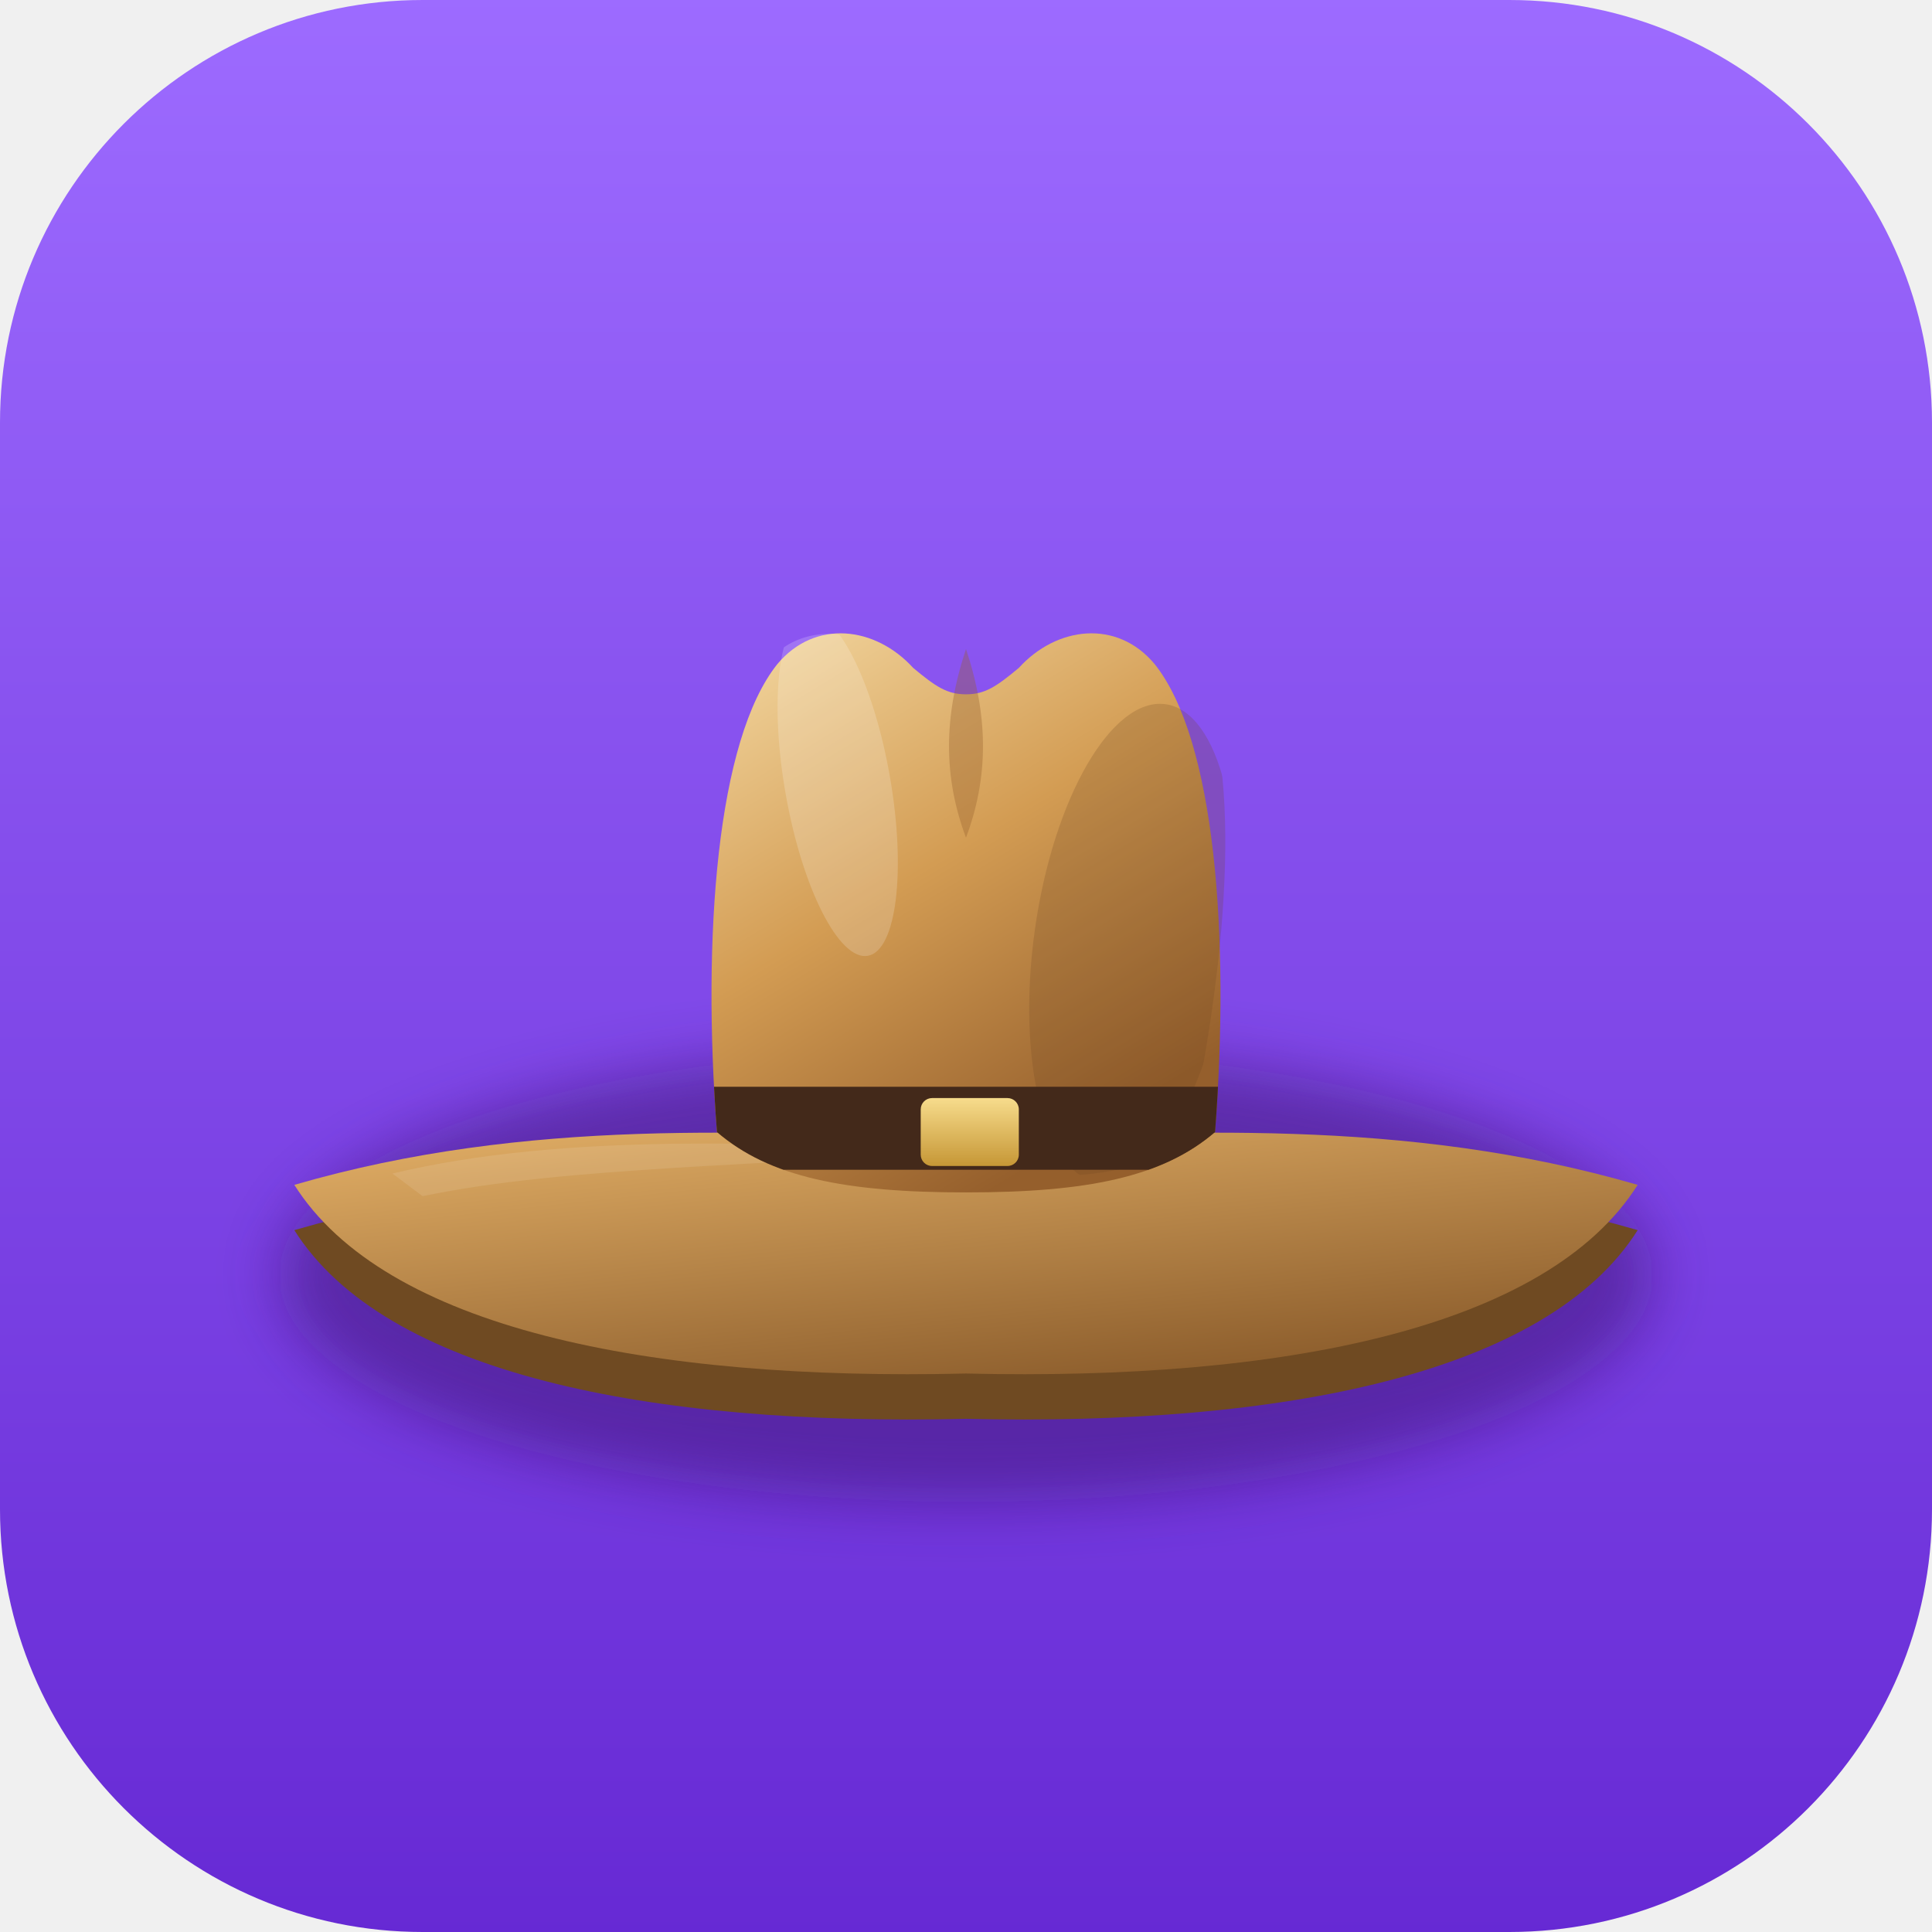
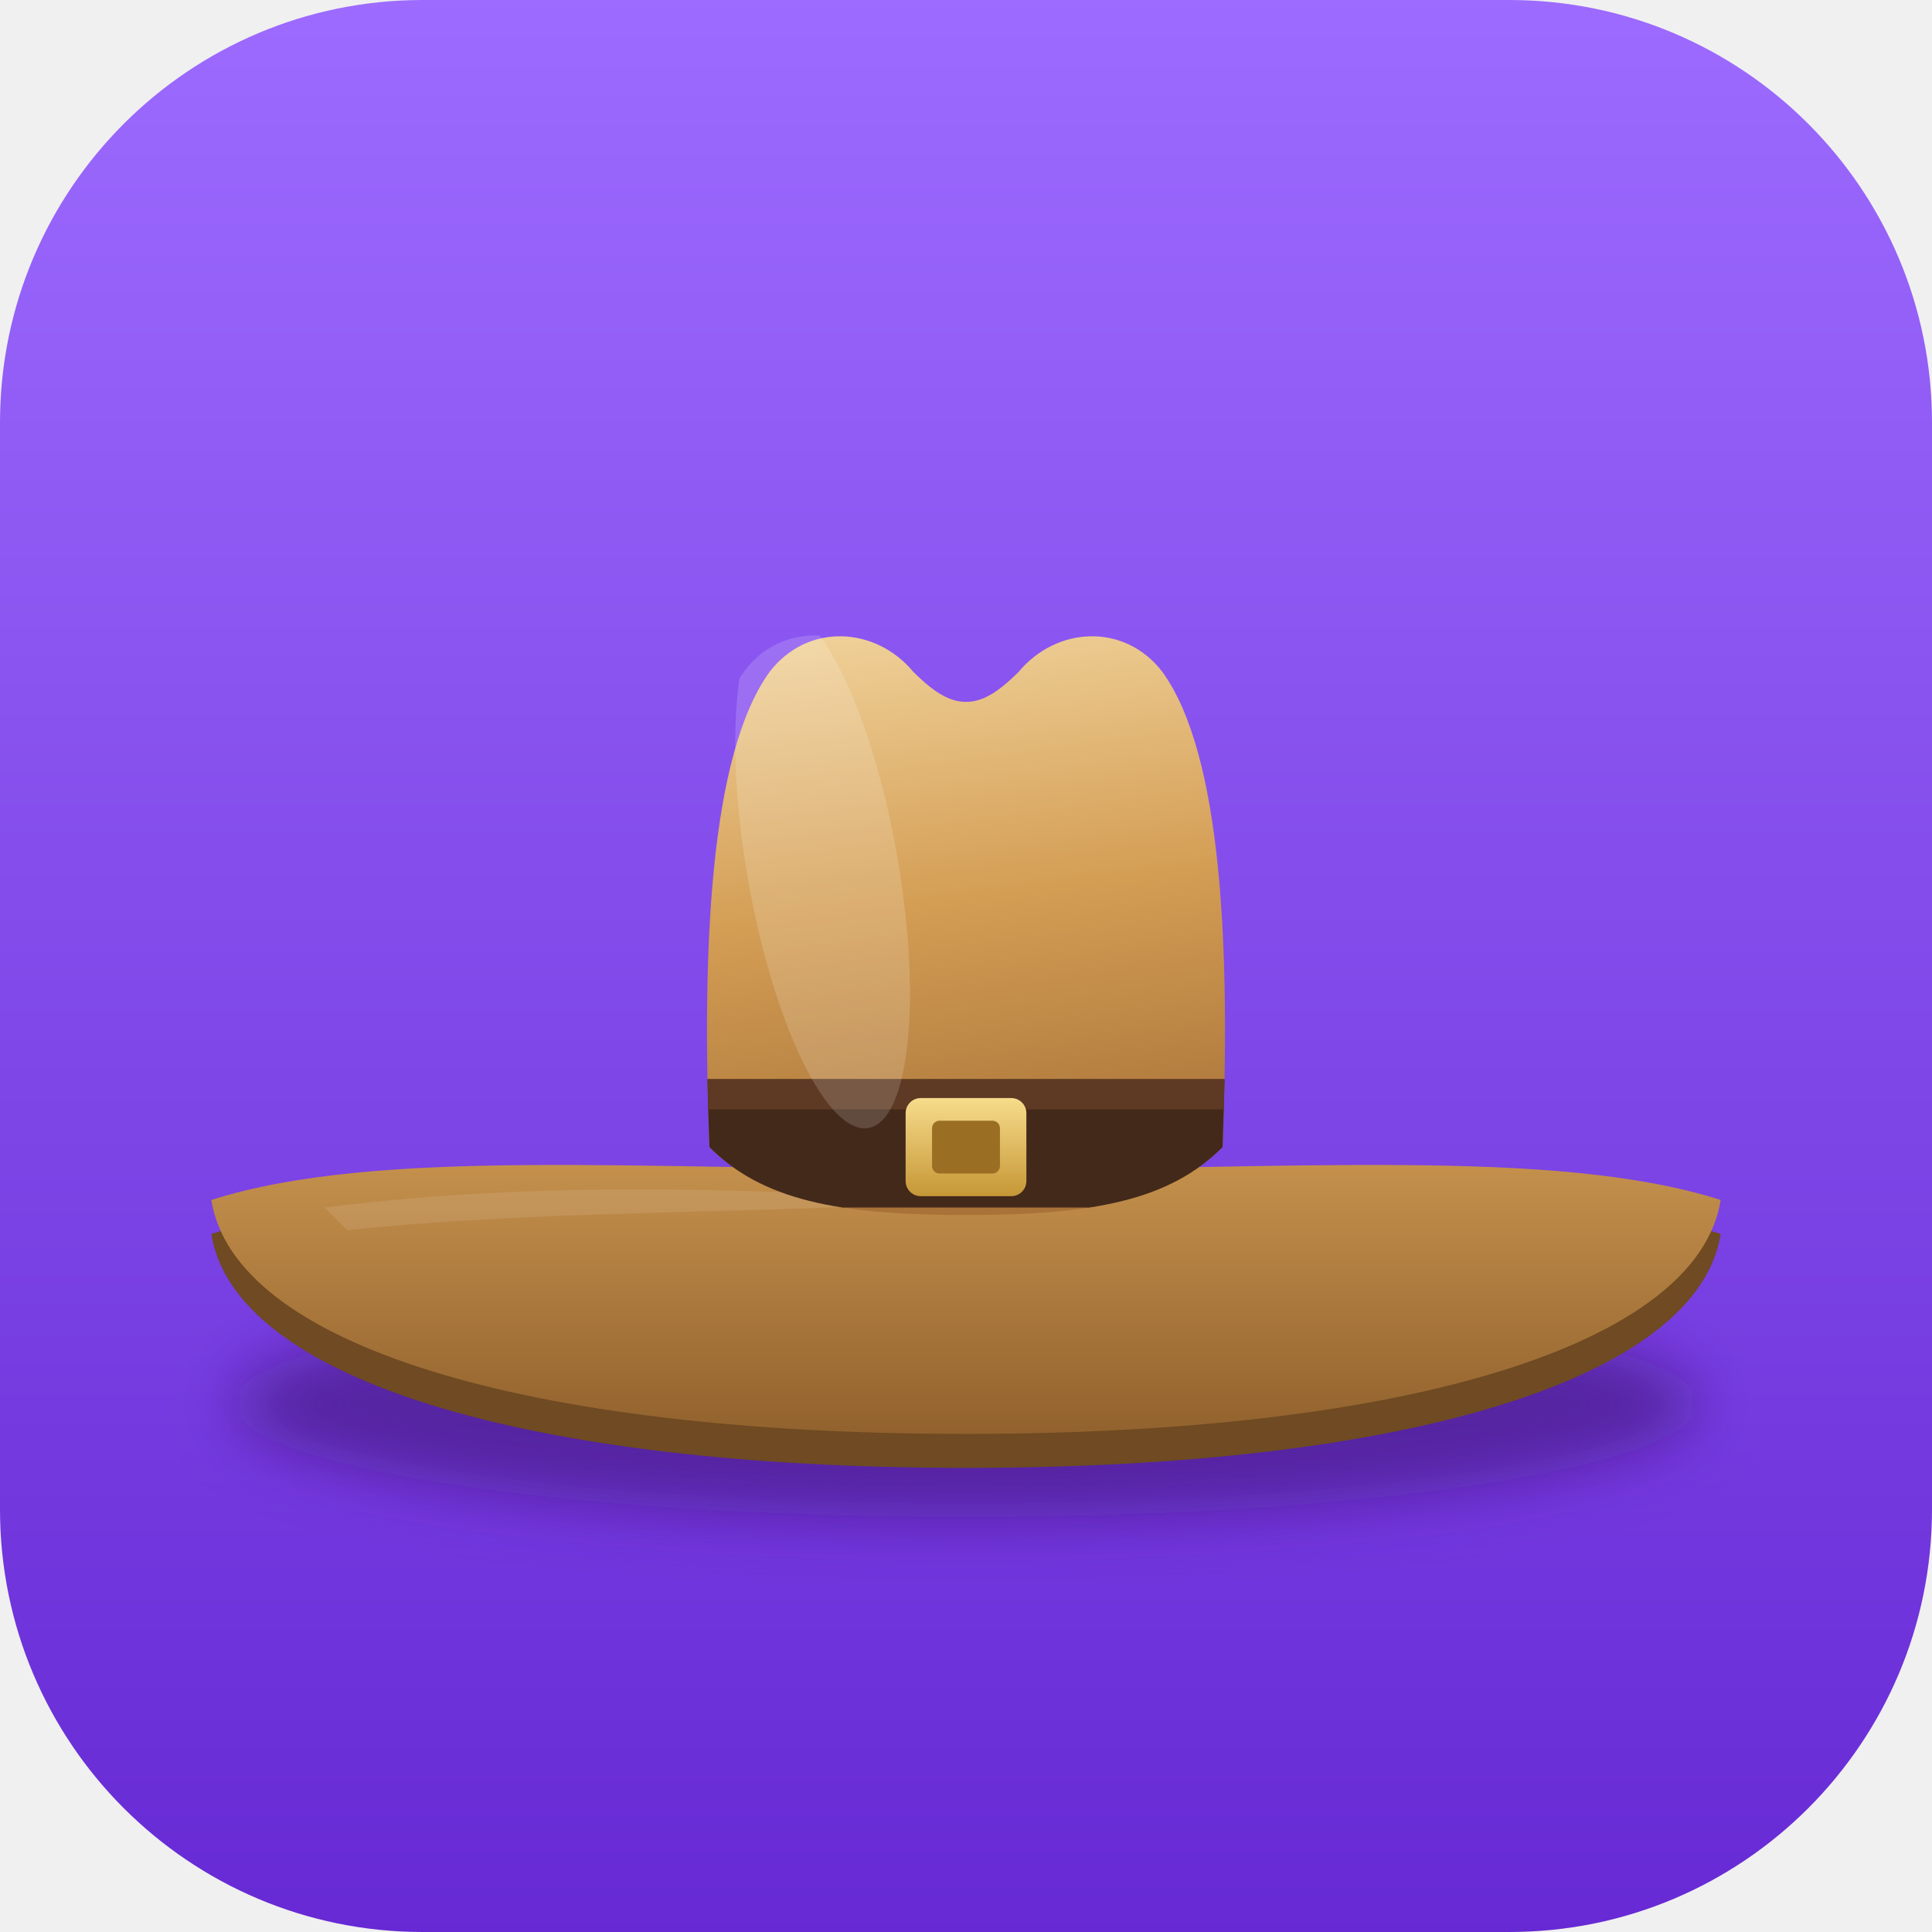
<svg xmlns="http://www.w3.org/2000/svg" viewBox="0 0 512 512" role="img" aria-label="Cowboy">
  <defs>
    <linearGradient id="bg" x1="0" y1="0" x2="0" y2="1">
      <stop offset="0" stop-color="#9d6bff" />
      <stop offset="1" stop-color="#6629d4" />
    </linearGradient>
-     <linearGradient id="brim" x1="0.1" y1="0" x2="0.7" y2="1">
-       <stop offset="0" stop-color="#dfac64" />
-       <stop offset="1" stop-color="#8c5d2c" />
+     <linearGradient id="crown" x1="0" y1="0" x2="0.12" y2="1">
+       <stop offset="0" stop-color="#f1d39c" />
+       <stop offset="0.5" stop-color="#d49e55" />
+       <stop offset="1" stop-color="#a87238" />
    </linearGradient>
-     <linearGradient id="crown" x1="0" y1="0" x2="0.55" y2="1">
-       <stop offset="0" stop-color="#f4d9a3" />
-       <stop offset="0.5" stop-color="#d39c53" />
-       <stop offset="1" stop-color="#955f2c" />
+     <linearGradient id="brim" x1="0" y1="0" x2="0" y2="1">
+       <stop offset="0" stop-color="#c4904c" />
+       <stop offset="1" stop-color="#92622e" />
    </linearGradient>
    <linearGradient id="buckle" x1="0" y1="0" x2="0" y2="1">
      <stop offset="0" stop-color="#f7dc8c" />
      <stop offset="1" stop-color="#c69736" />
    </linearGradient>
    <filter id="soft" x="-30%" y="-30%" width="160%" height="160%">
      <feGaussianBlur stdDeviation="8" />
    </filter>
    <clipPath id="crownClip">
-       <path d="M190 300 C186 248 190 196 206 176 C216 164 232 166 242 177 C248 182 251 184 256 184 C261 184 264 182 270 177 C280 166 296 164 306 176 C322 196 326 248 322 300 C308 312 288 316 256 316 C224 316 204 312 190 300 Z" />
+       <path d="M188 304 C186 252 188 200 204 178 C214 165 232 166 242 178 C248 184 252 186 256 186 C260 186 264 184 270 178 C280 166 298 165 308 178 C324 200 326 252 324 304 C310 318 290 322 256 322 C222 322 202 318 188 304 Z" />
    </clipPath>
  </defs>
  <rect width="512" height="512" rx="112" fill="url(#bg)" />
-   <ellipse cx="256" cy="338" rx="182" ry="60" fill="#350f63" opacity="0.45" filter="url(#soft)" />
-   <path d="M78 314 C140 296 200 300 256 302 C312 300 372 296 434 314 C410 352 340 366 256 364 C172 366 102 352 78 314 Z" transform="translate(0 12)" fill="#6f4a22" />
-   <path d="M78 314 C140 296 200 300 256 302 C312 300 372 296 434 314 C410 352 340 366 256 364 C172 366 102 352 78 314 Z" fill="url(#brim)" />
-   <path d="M104 311 C150 300 206 303 250 305 C206 309 150 309 112 317 Z" fill="#ffffff" opacity="0.10" />
-   <path d="M190 300 C186 248 190 196 206 176 C216 164 232 166 242 177 C248 182 251 184 256 184 C261 184 264 182 270 177 C280 166 296 164 306 176 C322 196 326 248 322 300 C308 312 288 316 256 316 C224 316 204 312 190 300 Z" fill="url(#crown)" />
-   <path d="M256 172 C250 190 250 206 256 222 C262 206 262 190 256 172 Z" fill="#955f2c" opacity="0.35" />
-   <ellipse clip-path="url(#crownClip)" cx="300" cy="250" rx="26" ry="64" fill="#6f4422" opacity="0.22" transform="rotate(8 300 250)" />
+   <ellipse cx="256" cy="372" rx="194" ry="30" fill="#350f63" opacity="0.5" filter="url(#soft)" />
+   <path d="M56 318 C100 304 170 310 256 310 C342 310 412 304 456 318 C450 356 374 380 256 380 C138 380 62 356 56 318 Z" transform="translate(0 9)" fill="#6f4a22" />
+   <path d="M56 318 C100 304 170 310 256 310 C342 310 412 304 456 318 C450 356 374 380 256 380 C138 380 62 356 56 318 Z" fill="url(#brim)" />
+   <path d="M86 320 C150 312 210 316 252 318 C210 322 150 320 92 326 Z" fill="#ffffff" opacity="0.10" />
+   <path d="M188 304 C186 252 188 200 204 178 C214 165 232 166 242 178 C248 184 252 186 256 186 C260 186 264 184 270 178 C280 166 298 165 308 178 C324 200 326 252 324 304 C310 318 290 322 256 322 C222 322 202 318 188 304 Z" fill="url(#crown)" />
  <g clip-path="url(#crownClip)">
-     <rect x="180" y="288" width="152" height="22" fill="#43291a" />
+     <rect x="180" y="286" width="152" height="34" fill="#43291a" />
+     <rect x="180" y="286" width="152" height="8" fill="#5e3a24" />
  </g>
-   <rect x="244" y="291" width="26" height="18" rx="3" fill="url(#buckle)" />
-   <ellipse clip-path="url(#crownClip)" cx="222" cy="208" rx="14" ry="46" fill="#ffffff" opacity="0.18" transform="rotate(-10 222 208)" />
+   <rect x="240" y="291" width="32" height="26" rx="4" fill="url(#buckle)" />
+   <rect x="247" y="297" width="18" height="14" rx="2" fill="#9a6f24" />
+   <ellipse clip-path="url(#crownClip)" cx="218" cy="230" rx="20" ry="70" fill="#ffffff" opacity="0.16" transform="rotate(-10 218 230)" />
</svg>
